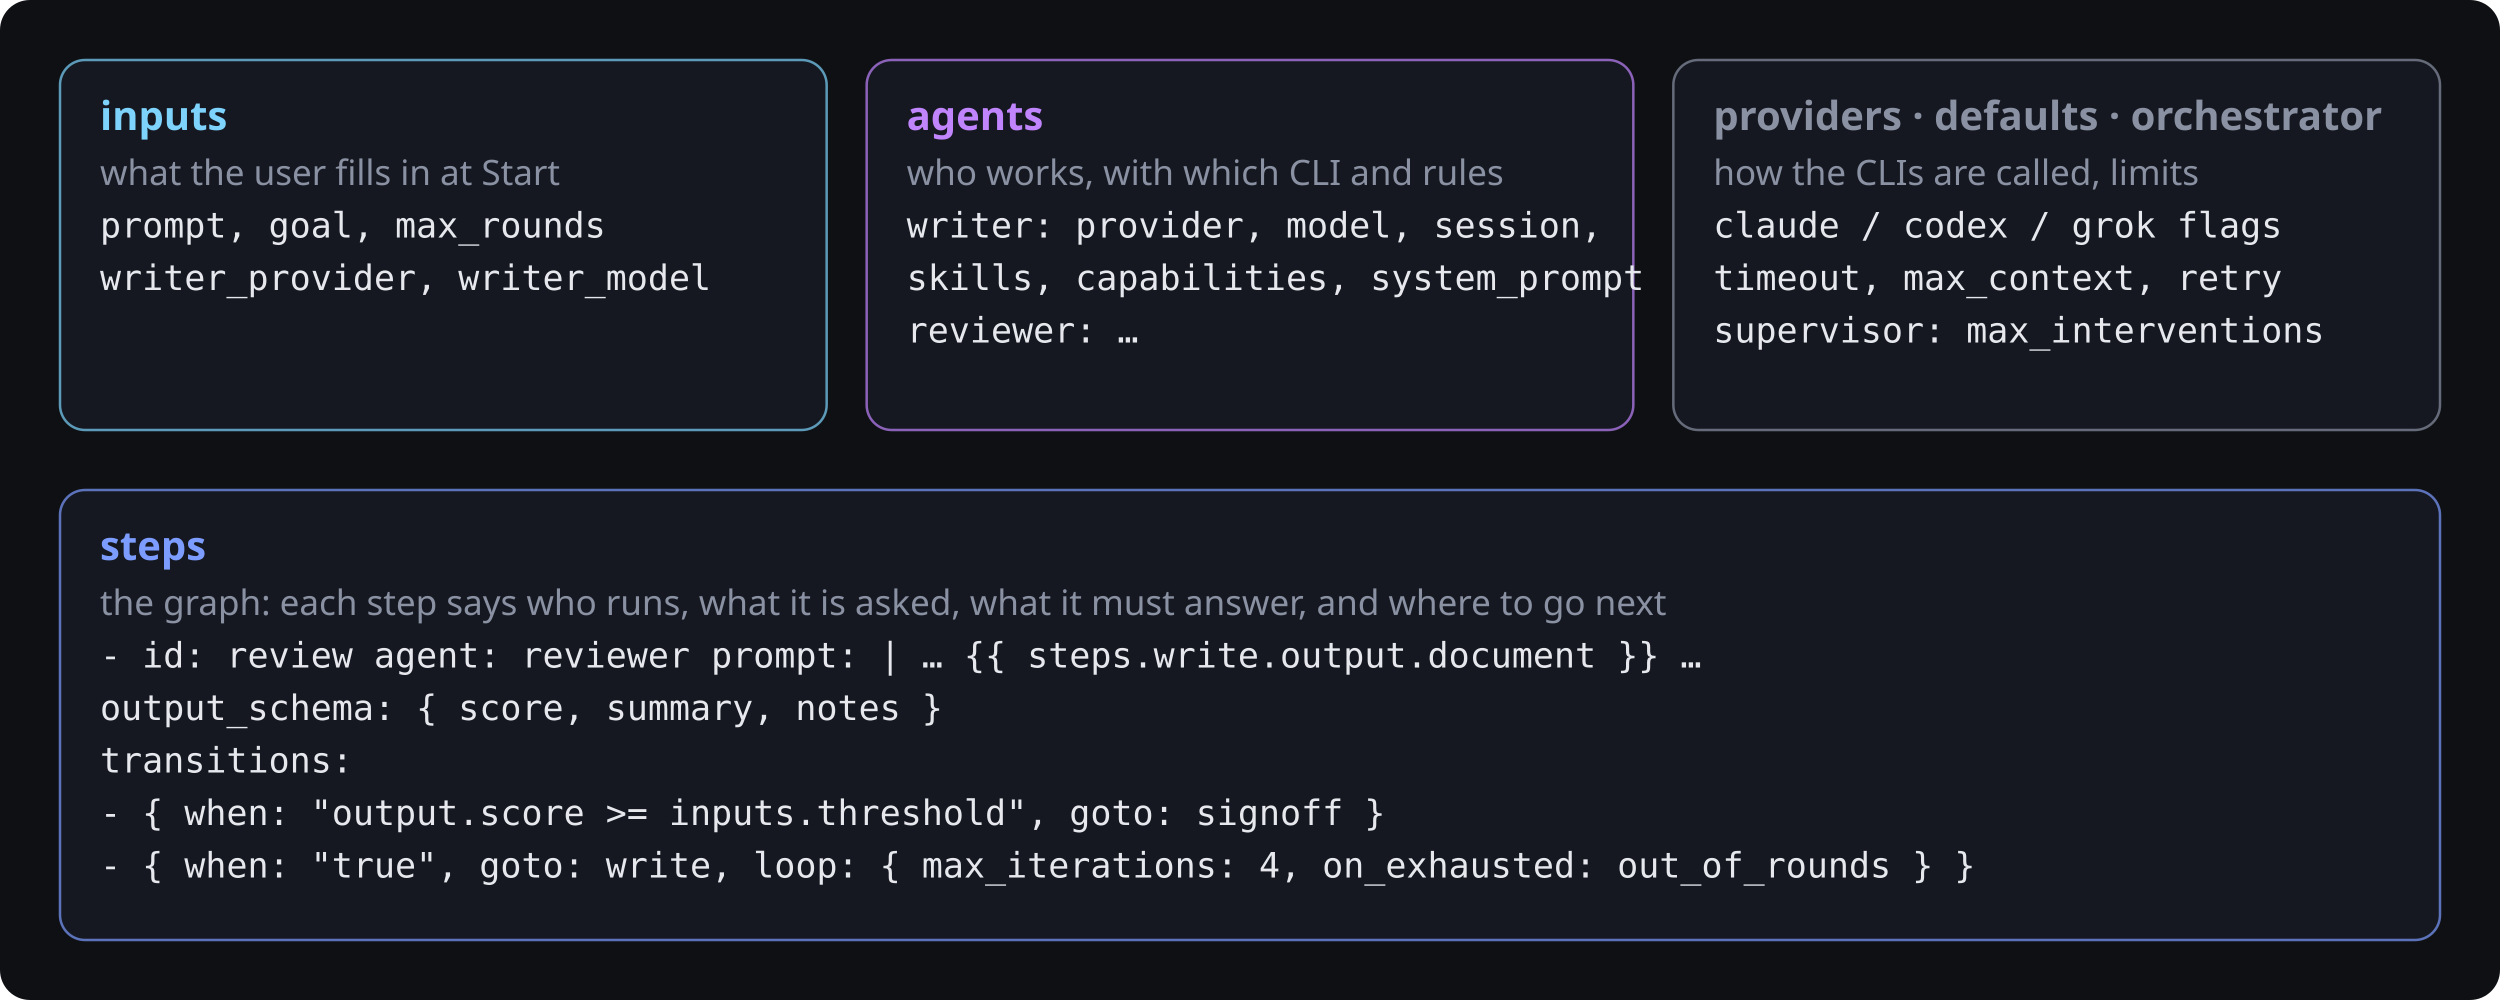
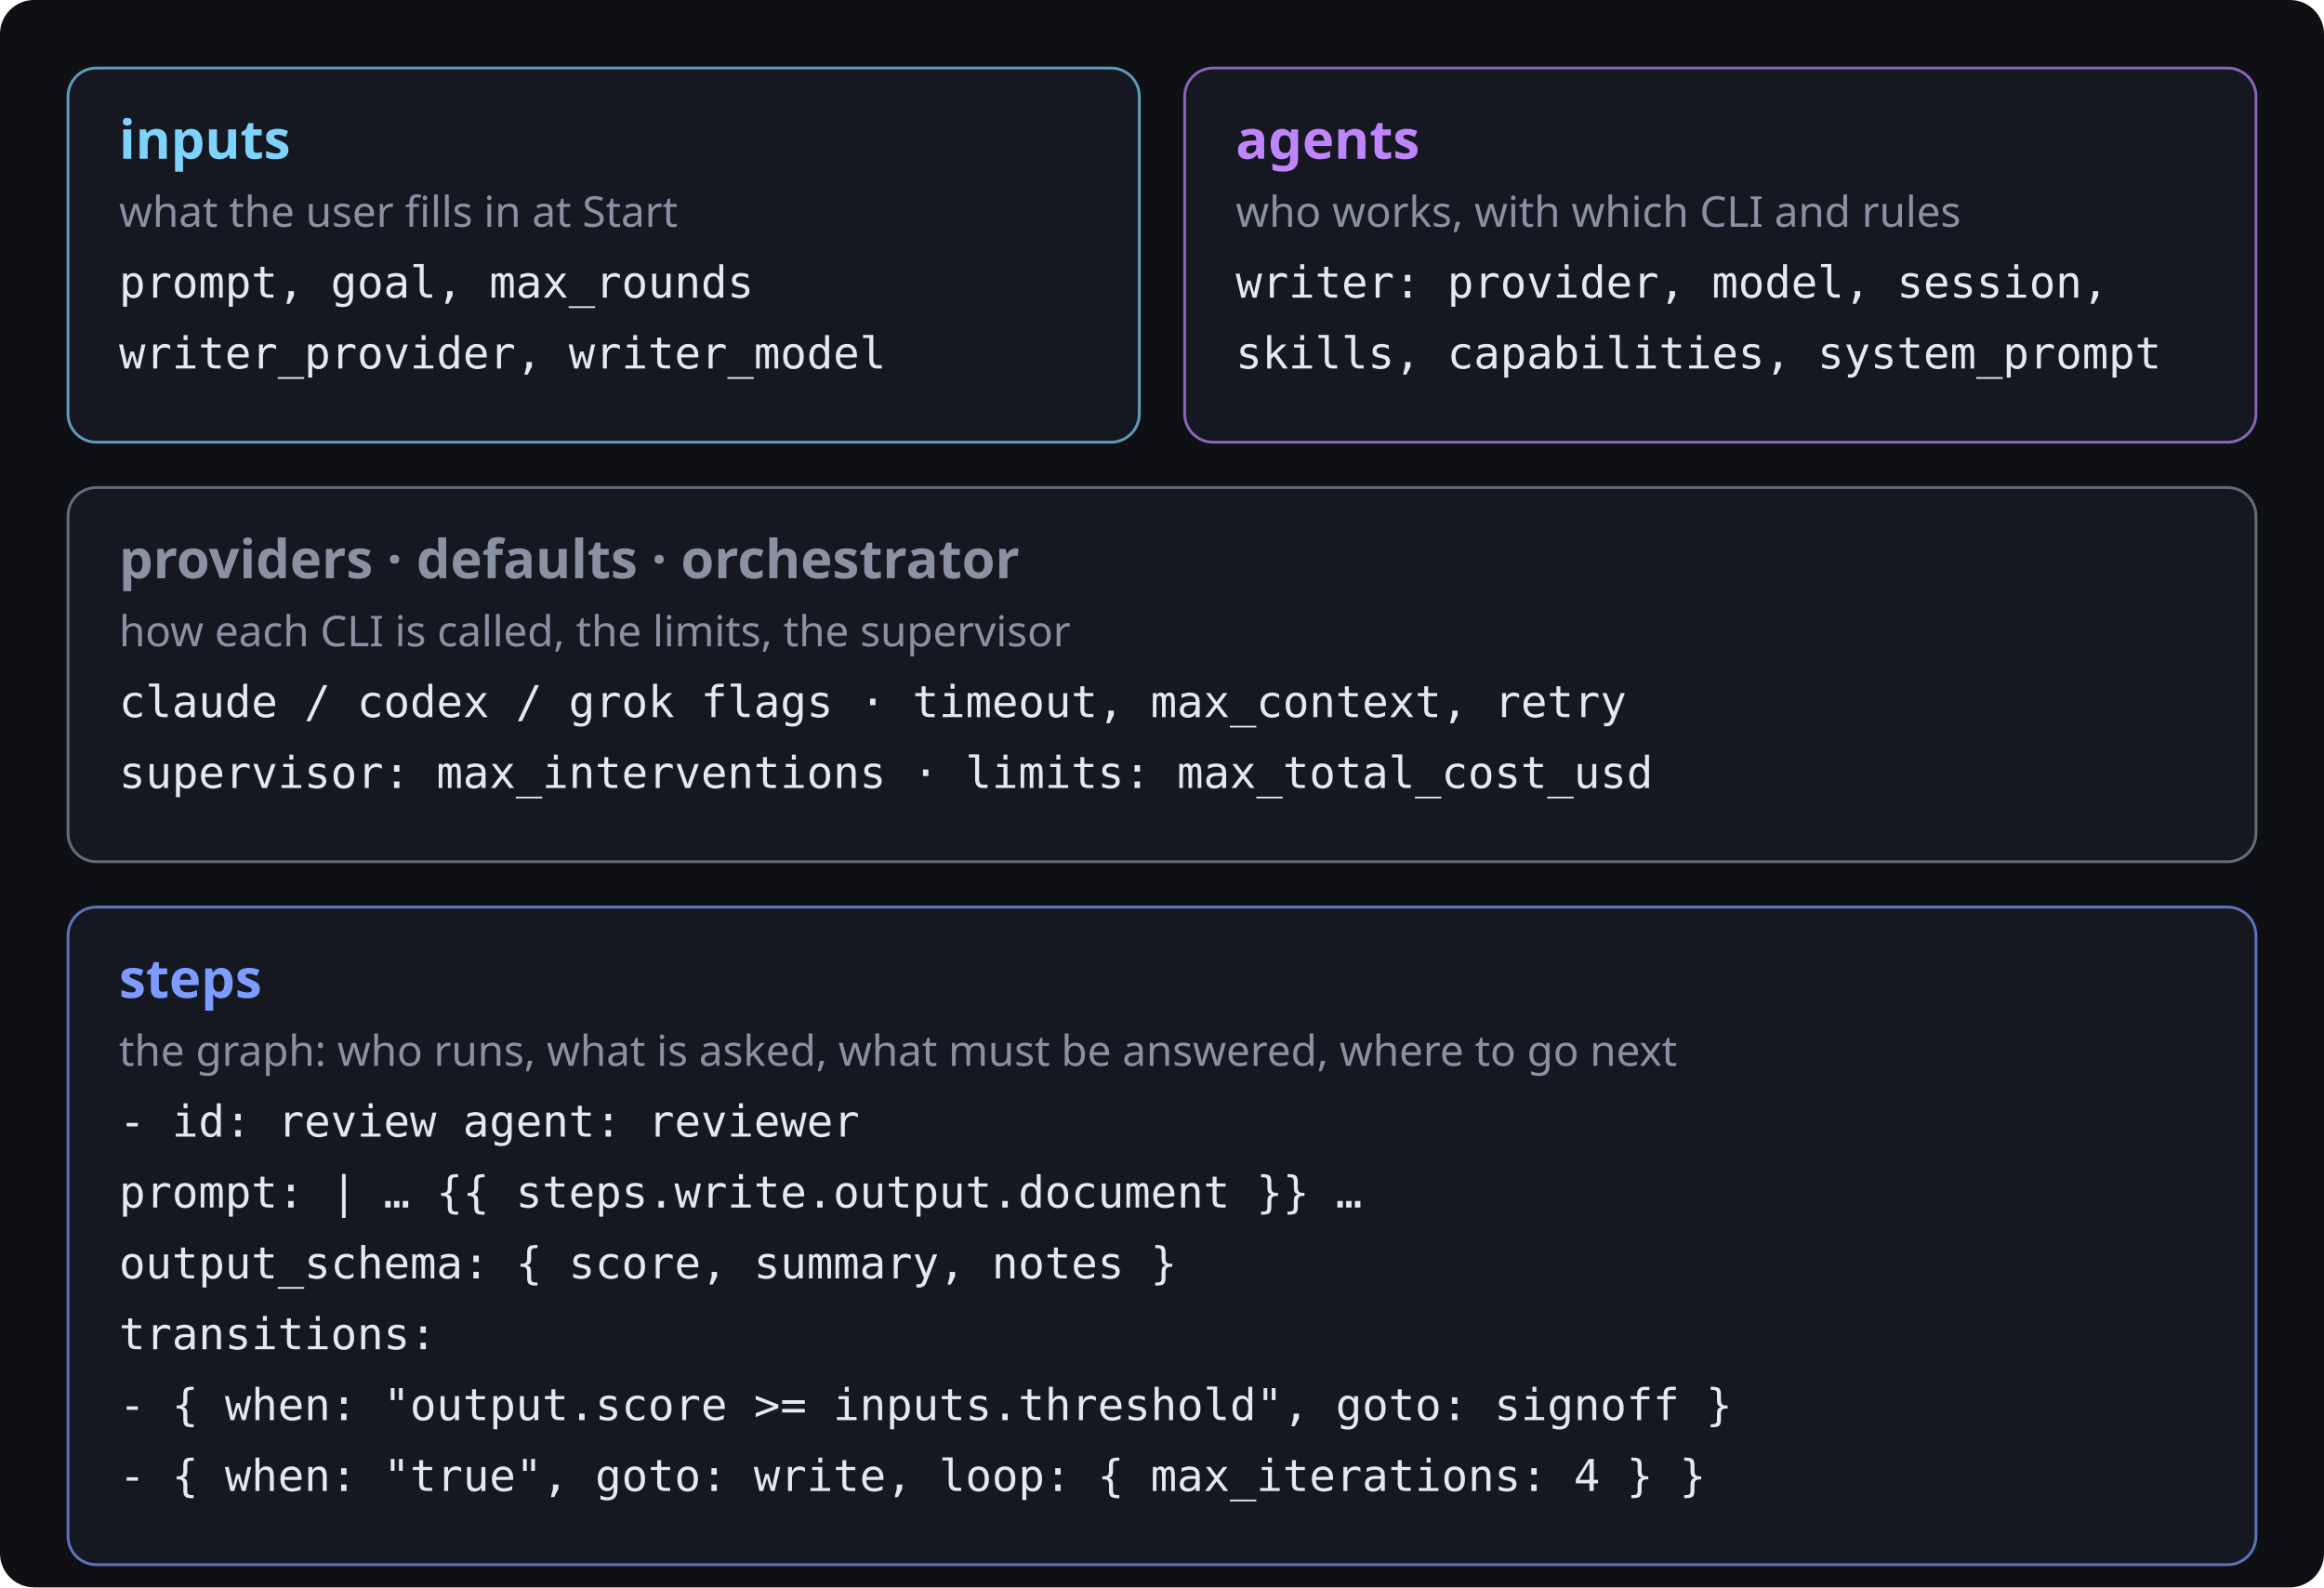
- <svg xmlns="http://www.w3.org/2000/svg" viewBox="0 0 1000 400" font-family="Segoe UI, system-ui, sans-serif" font-size="15">
-   <rect width="1000" height="400" rx="12" fill="#0e1014" />
+ <svg xmlns="http://www.w3.org/2000/svg" viewBox="0 0 820 560" width="820" height="560" font-family="Segoe UI, system-ui, sans-serif" font-size="16">
+   <rect width="820" height="560" rx="12" fill="#0e1014" />
  <defs>
    <marker id="a-g" viewBox="0 0 10 10" refX="9" refY="5" markerWidth="7" markerHeight="7" orient="auto-start-reverse">
      <path d="M0 0L10 5L0 10z" fill="#8a91a3" />
    </marker>
    <marker id="a-ok" viewBox="0 0 10 10" refX="9" refY="5" markerWidth="7" markerHeight="7" orient="auto-start-reverse">
      <path d="M0 0L10 5L0 10z" fill="#4ade80" />
    </marker>
    <marker id="a-warn" viewBox="0 0 10 10" refX="9" refY="5" markerWidth="7" markerHeight="7" orient="auto-start-reverse">
      <path d="M0 0L10 5L0 10z" fill="#fb923c" />
    </marker>
    <marker id="a-bad" viewBox="0 0 10 10" refX="9" refY="5" markerWidth="7" markerHeight="7" orient="auto-start-reverse">
      <path d="M0 0L10 5L0 10z" fill="#f87171" />
    </marker>
    <marker id="a-acc" viewBox="0 0 10 10" refX="9" refY="5" markerWidth="7" markerHeight="7" orient="auto-start-reverse">
      <path d="M0 0L10 5L0 10z" fill="#7c9cff" />
    </marker>
  </defs>
-   <rect x="24" y="24" width="306.667" height="148" rx="10" fill="#151820" stroke="#7dd3fc" stroke-opacity="0.7" />
-   <text x="40" y="52" fill="#7dd3fc" font-size="16" font-weight="700" text-anchor="start">inputs</text>
-   <text x="40" y="74" fill="#8a91a3" font-size="14" font-weight="400" text-anchor="start">what the user fills in at Start</text>
-   <text x="40" y="95" fill="#e6e8ee" font-size="14" font-weight="400" text-anchor="start" font-family="Cascadia Code, Consolas, SF Mono, Menlo, monospace">prompt, goal, max_rounds</text>
-   <text x="40" y="116" fill="#e6e8ee" font-size="14" font-weight="400" text-anchor="start" font-family="Cascadia Code, Consolas, SF Mono, Menlo, monospace">writer_provider, writer_model</text>
-   <rect x="346.667" y="24" width="306.667" height="148" rx="10" fill="#151820" stroke="#c084fc" stroke-opacity="0.7" />
-   <text x="362.667" y="52" fill="#c084fc" font-size="16" font-weight="700" text-anchor="start">agents</text>
-   <text x="362.667" y="74" fill="#8a91a3" font-size="14" font-weight="400" text-anchor="start">who works, with which CLI and rules</text>
-   <text x="362.667" y="95" fill="#e6e8ee" font-size="14" font-weight="400" text-anchor="start" font-family="Cascadia Code, Consolas, SF Mono, Menlo, monospace">writer: provider, model, session,</text>
-   <text x="362.667" y="116" fill="#e6e8ee" font-size="14" font-weight="400" text-anchor="start" font-family="Cascadia Code, Consolas, SF Mono, Menlo, monospace">  skills, capabilities, system_prompt</text>
-   <text x="362.667" y="137" fill="#e6e8ee" font-size="14" font-weight="400" text-anchor="start" font-family="Cascadia Code, Consolas, SF Mono, Menlo, monospace">reviewer: …</text>
-   <rect x="669.333" y="24" width="306.667" height="148" rx="10" fill="#151820" stroke="#8a91a3" stroke-opacity="0.7" />
-   <text x="685.333" y="52" fill="#8a91a3" font-size="16" font-weight="700" text-anchor="start">providers · defaults · orchestrator</text>
-   <text x="685.333" y="74" fill="#8a91a3" font-size="14" font-weight="400" text-anchor="start">how the CLIs are called, limits</text>
-   <text x="685.333" y="95" fill="#e6e8ee" font-size="14" font-weight="400" text-anchor="start" font-family="Cascadia Code, Consolas, SF Mono, Menlo, monospace">claude / codex / grok flags</text>
-   <text x="685.333" y="116" fill="#e6e8ee" font-size="14" font-weight="400" text-anchor="start" font-family="Cascadia Code, Consolas, SF Mono, Menlo, monospace">timeout, max_context, retry</text>
-   <text x="685.333" y="137" fill="#e6e8ee" font-size="14" font-weight="400" text-anchor="start" font-family="Cascadia Code, Consolas, SF Mono, Menlo, monospace">supervisor: max_interventions</text>
-   <rect x="24" y="196" width="952" height="180" rx="10" fill="#151820" stroke="#7c9cff" stroke-opacity="0.7" />
-   <text x="40" y="224" fill="#7c9cff" font-size="16" font-weight="700" text-anchor="start">steps</text>
-   <text x="40" y="246" fill="#8a91a3" font-size="14" font-weight="400" text-anchor="start">the graph: each step says who runs, what it is asked, what it must answer, and where to go next</text>
-   <text x="40" y="267" fill="#e6e8ee" font-size="14" font-weight="400" text-anchor="start" font-family="Cascadia Code, Consolas, SF Mono, Menlo, monospace">- id: review   agent: reviewer   prompt: | … {{ steps.write.output.document }} …</text>
-   <text x="40" y="288" fill="#e6e8ee" font-size="14" font-weight="400" text-anchor="start" font-family="Cascadia Code, Consolas, SF Mono, Menlo, monospace">  output_schema: { score, summary, notes }</text>
-   <text x="40" y="309" fill="#e6e8ee" font-size="14" font-weight="400" text-anchor="start" font-family="Cascadia Code, Consolas, SF Mono, Menlo, monospace">  transitions:</text>
-   <text x="40" y="330" fill="#e6e8ee" font-size="14" font-weight="400" text-anchor="start" font-family="Cascadia Code, Consolas, SF Mono, Menlo, monospace">    - { when: "output.score &gt;= inputs.threshold", goto: signoff }</text>
-   <text x="40" y="351" fill="#e6e8ee" font-size="14" font-weight="400" text-anchor="start" font-family="Cascadia Code, Consolas, SF Mono, Menlo, monospace">    - { when: "true", goto: write, loop: { max_iterations: 4, on_exhausted: out_of_rounds } }</text>
+   <rect x="24" y="24" width="378" height="132" rx="10" fill="#151820" stroke="#7dd3fc" stroke-opacity="0.7" />
+   <text x="42" y="56" fill="#7dd3fc" font-size="19" font-weight="700" text-anchor="start">inputs</text>
+   <text x="42" y="80" fill="#8a91a3" font-size="15" font-weight="400" text-anchor="start">what the user fills in at Start</text>
+   <text x="42" y="105" fill="#e6e8ee" font-size="15.5" font-weight="400" text-anchor="start" font-family="Cascadia Code, Consolas, SF Mono, Menlo, monospace">prompt, goal, max_rounds</text>
+   <text x="42" y="130" fill="#e6e8ee" font-size="15.5" font-weight="400" text-anchor="start" font-family="Cascadia Code, Consolas, SF Mono, Menlo, monospace">writer_provider, writer_model</text>
+   <rect x="418" y="24" width="378" height="132" rx="10" fill="#151820" stroke="#c084fc" stroke-opacity="0.7" />
+   <text x="436" y="56" fill="#c084fc" font-size="19" font-weight="700" text-anchor="start">agents</text>
+   <text x="436" y="80" fill="#8a91a3" font-size="15" font-weight="400" text-anchor="start">who works, with which CLI and rules</text>
+   <text x="436" y="105" fill="#e6e8ee" font-size="15.5" font-weight="400" text-anchor="start" font-family="Cascadia Code, Consolas, SF Mono, Menlo, monospace">writer: provider, model, session,</text>
+   <text x="436" y="130" fill="#e6e8ee" font-size="15.5" font-weight="400" text-anchor="start" font-family="Cascadia Code, Consolas, SF Mono, Menlo, monospace">  skills, capabilities, system_prompt</text>
+   <rect x="24" y="172" width="772" height="132" rx="10" fill="#151820" stroke="#8a91a3" stroke-opacity="0.7" />
+   <text x="42" y="204" fill="#8a91a3" font-size="19" font-weight="700" text-anchor="start">providers · defaults · orchestrator</text>
+   <text x="42" y="228" fill="#8a91a3" font-size="15" font-weight="400" text-anchor="start">how each CLI is called, the limits, the supervisor</text>
+   <text x="42" y="253" fill="#e6e8ee" font-size="15.5" font-weight="400" text-anchor="start" font-family="Cascadia Code, Consolas, SF Mono, Menlo, monospace">claude / codex / grok flags · timeout, max_context, retry</text>
+   <text x="42" y="278" fill="#e6e8ee" font-size="15.5" font-weight="400" text-anchor="start" font-family="Cascadia Code, Consolas, SF Mono, Menlo, monospace">supervisor: max_interventions · limits: max_total_cost_usd</text>
+   <rect x="24" y="320" width="772" height="232" rx="10" fill="#151820" stroke="#7c9cff" stroke-opacity="0.7" />
+   <text x="42" y="352" fill="#7c9cff" font-size="19" font-weight="700" text-anchor="start">steps</text>
+   <text x="42" y="376" fill="#8a91a3" font-size="15" font-weight="400" text-anchor="start">the graph: who runs, what is asked, what must be answered, where to go next</text>
+   <text x="42" y="401" fill="#e6e8ee" font-size="15.5" font-weight="400" text-anchor="start" font-family="Cascadia Code, Consolas, SF Mono, Menlo, monospace">- id: review    agent: reviewer</text>
+   <text x="42" y="426" fill="#e6e8ee" font-size="15.5" font-weight="400" text-anchor="start" font-family="Cascadia Code, Consolas, SF Mono, Menlo, monospace">  prompt: | … {{ steps.write.output.document }} …</text>
+   <text x="42" y="451" fill="#e6e8ee" font-size="15.5" font-weight="400" text-anchor="start" font-family="Cascadia Code, Consolas, SF Mono, Menlo, monospace">  output_schema: { score, summary, notes }</text>
+   <text x="42" y="476" fill="#e6e8ee" font-size="15.5" font-weight="400" text-anchor="start" font-family="Cascadia Code, Consolas, SF Mono, Menlo, monospace">  transitions:</text>
+   <text x="42" y="501" fill="#e6e8ee" font-size="15.5" font-weight="400" text-anchor="start" font-family="Cascadia Code, Consolas, SF Mono, Menlo, monospace">    - { when: "output.score &gt;= inputs.threshold", goto: signoff }</text>
+   <text x="42" y="526" fill="#e6e8ee" font-size="15.5" font-weight="400" text-anchor="start" font-family="Cascadia Code, Consolas, SF Mono, Menlo, monospace">    - { when: "true", goto: write, loop: { max_iterations: 4 } }</text>
</svg>
